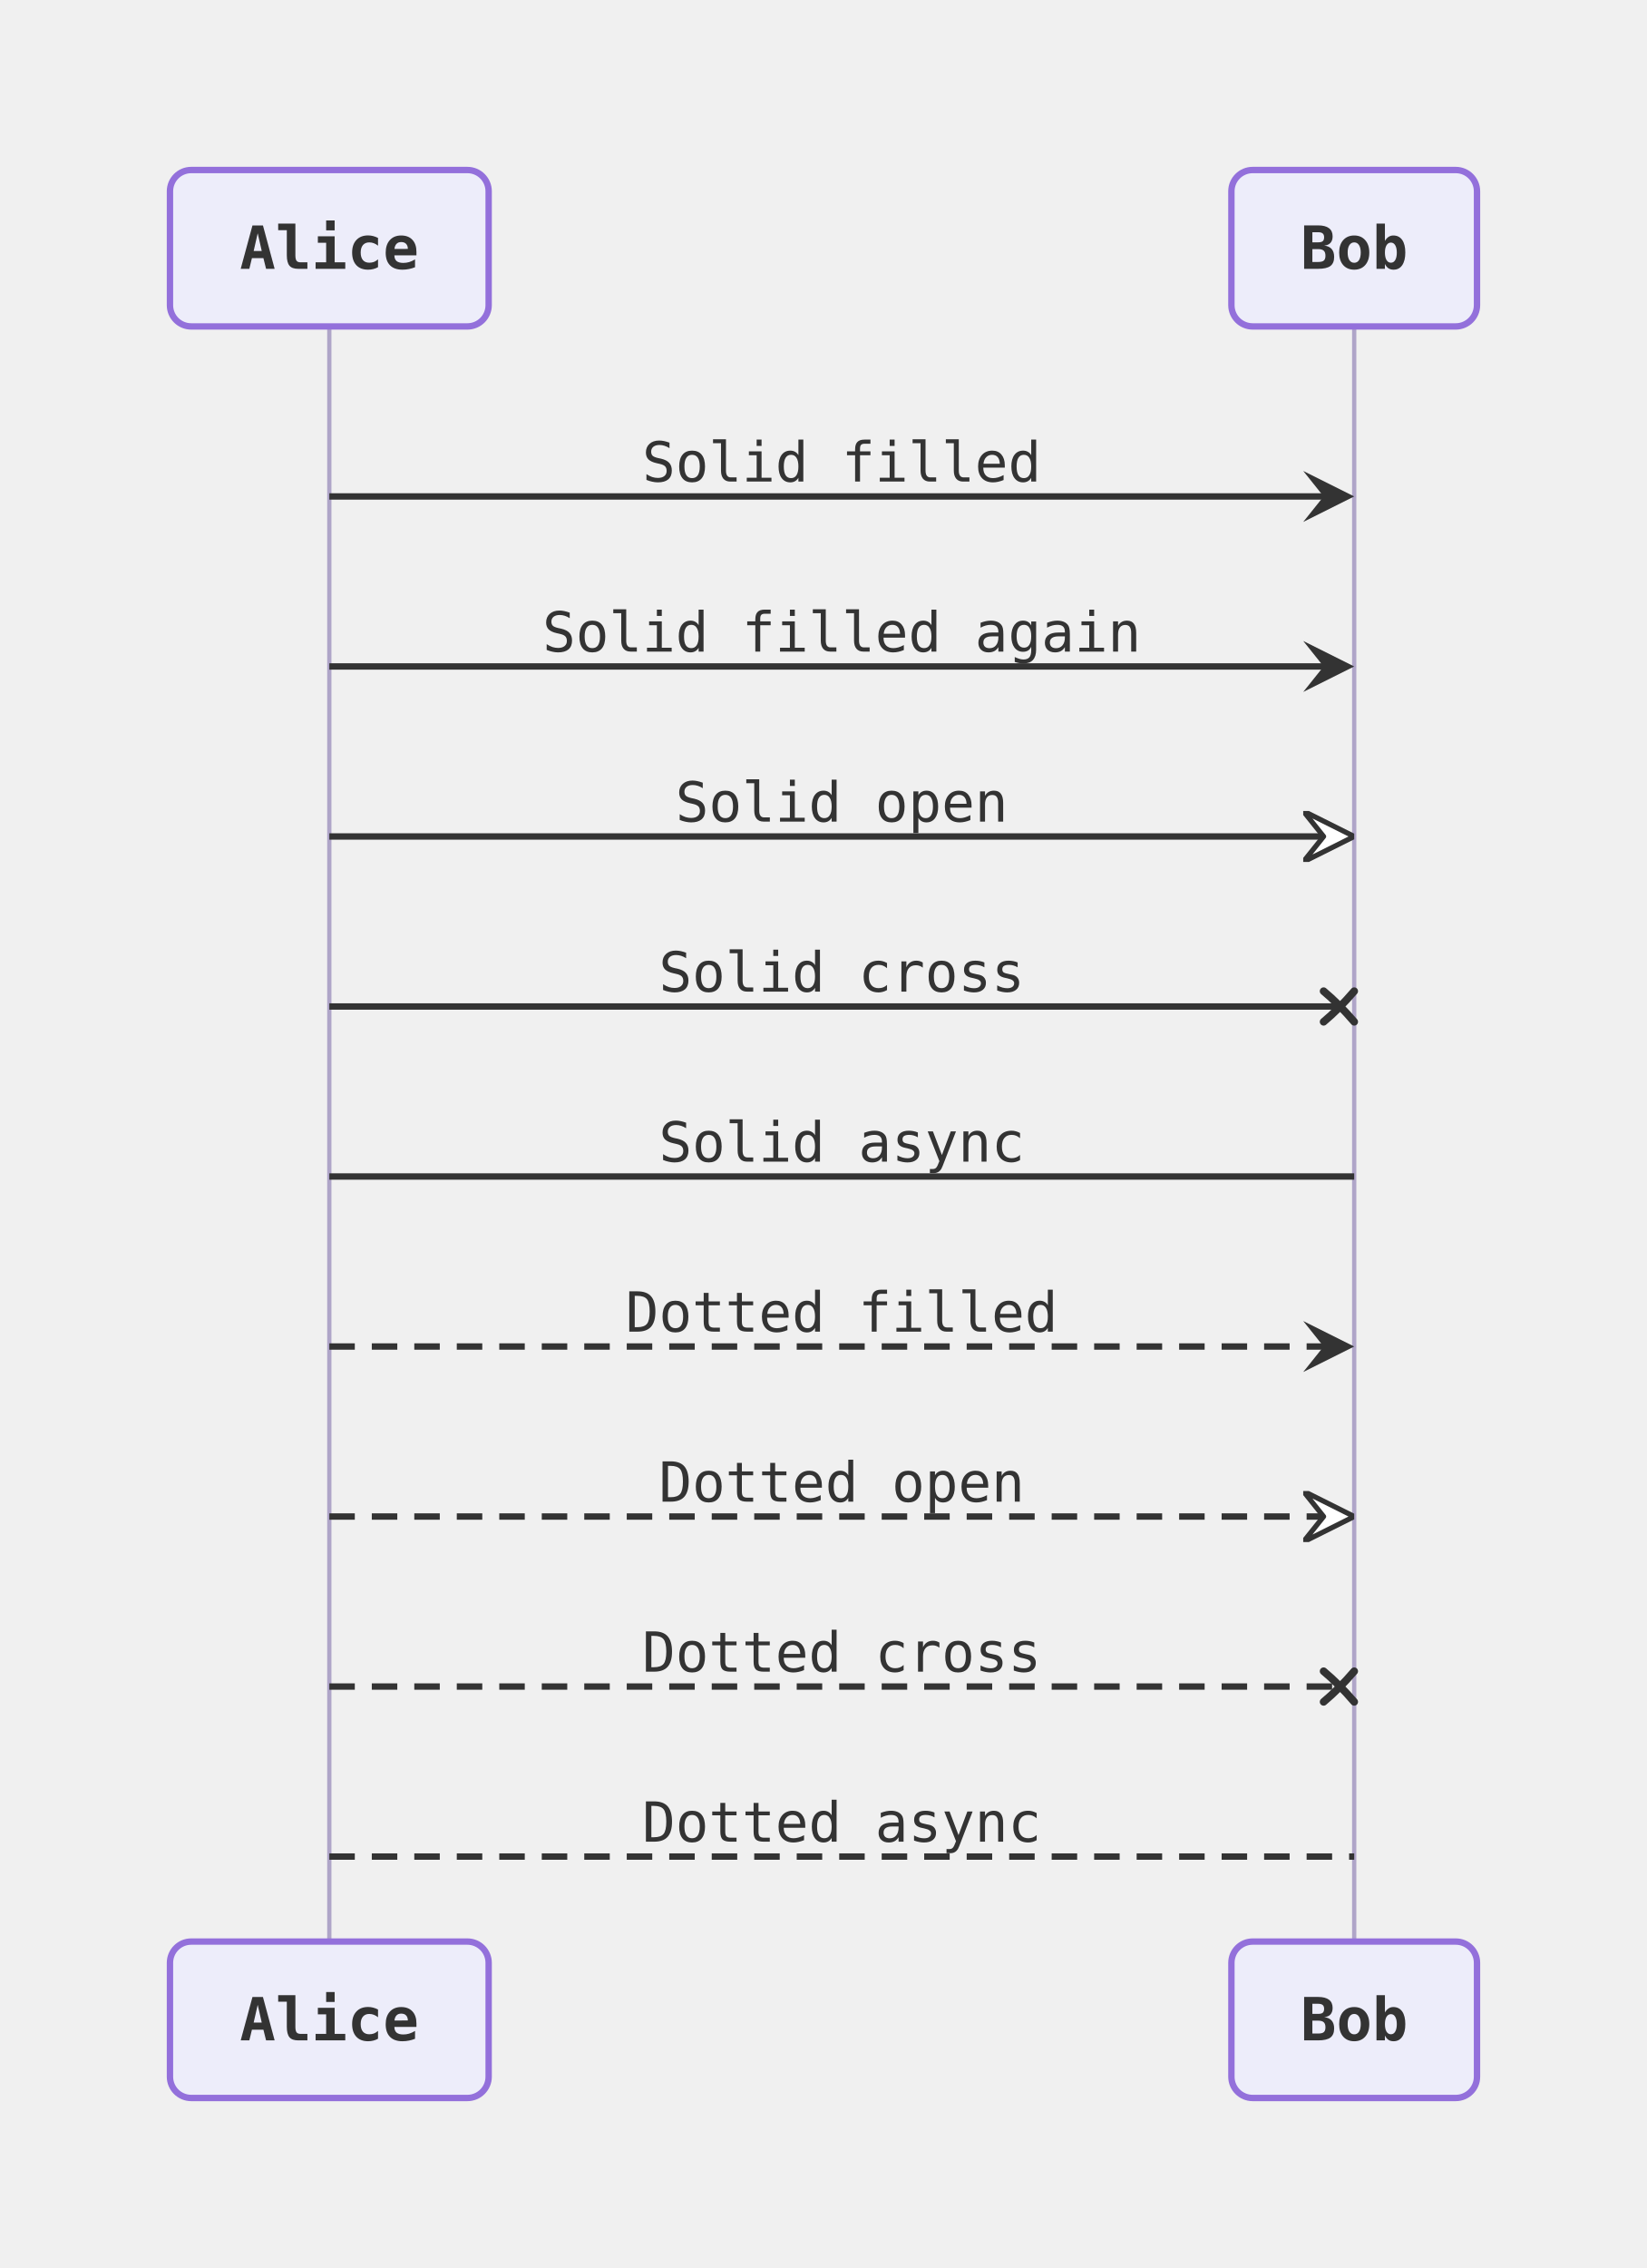
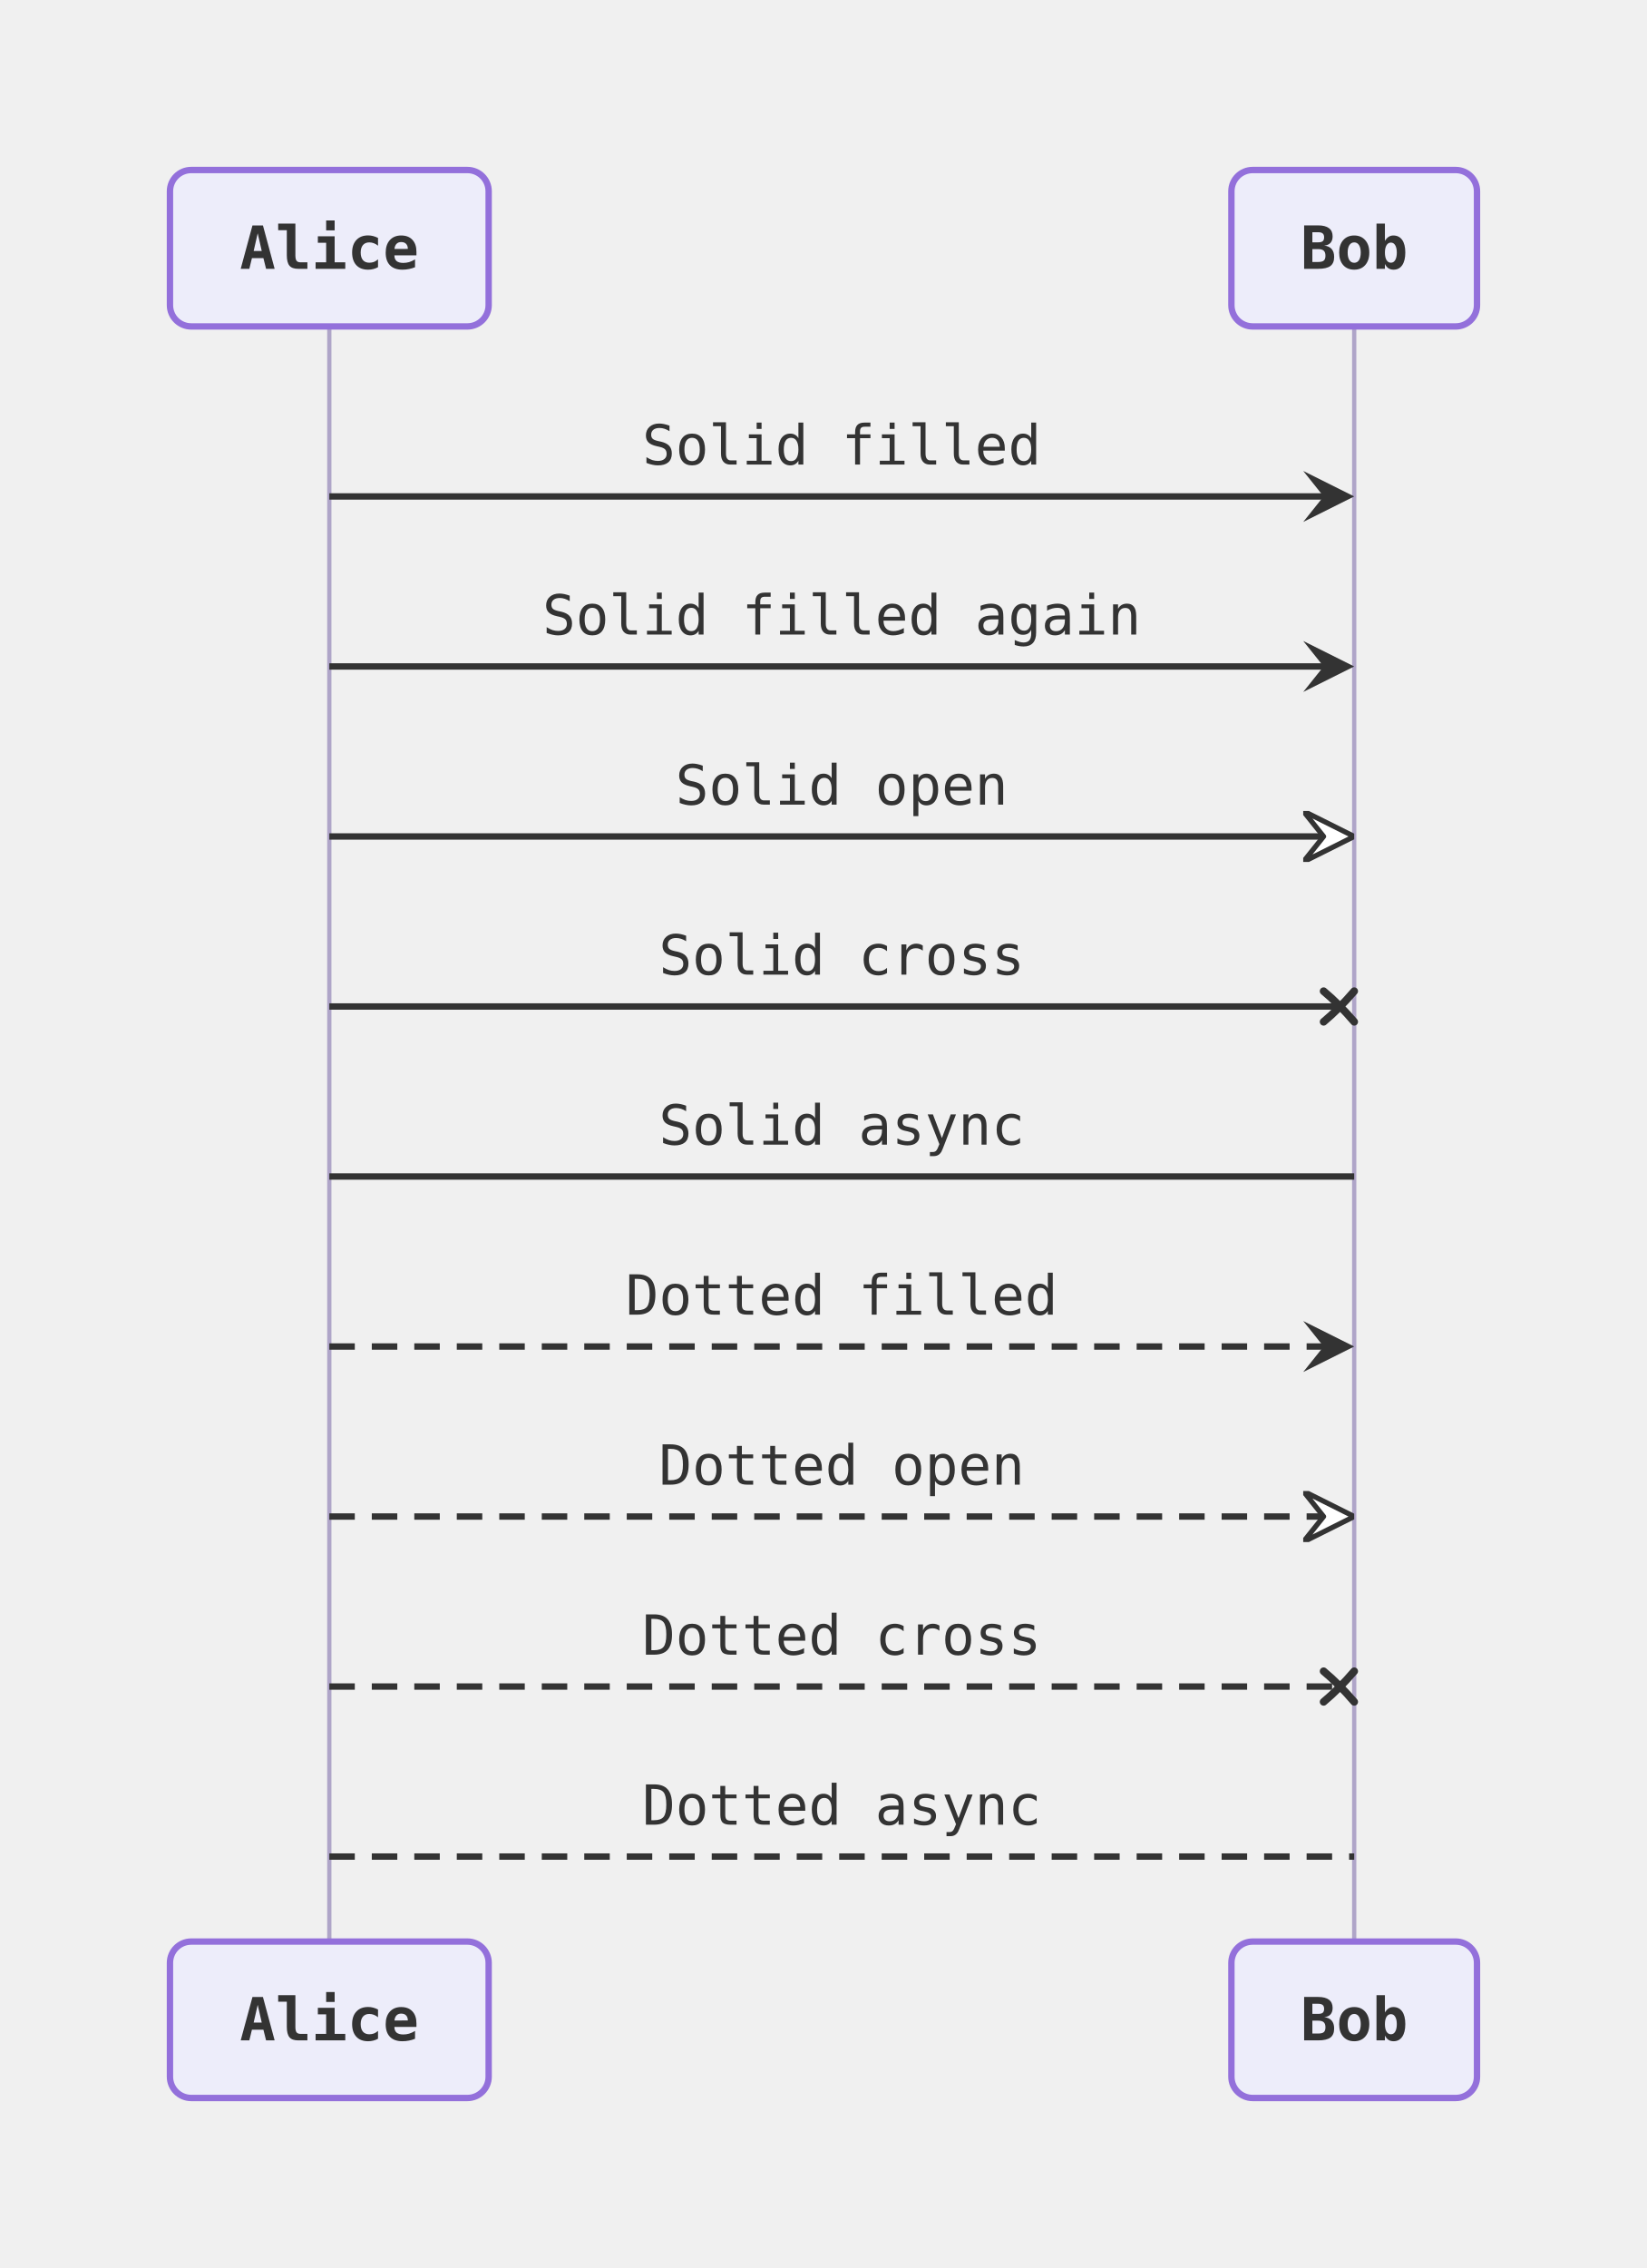
<svg xmlns="http://www.w3.org/2000/svg" viewBox="0 0 387.6 533.6" width="387.6" height="533.6">
  <defs>
    <marker id="arrow-point-333333" viewBox="0 0 10 10" refX="8" refY="5" markerWidth="8" markerHeight="8" orient="auto-start-reverse">
      <path d="M10 5 L0 10 L4 5 L0 0 Z" fill="#333333" />
    </marker>
    <marker id="arrow-open-333333" viewBox="0 0 10 10" refX="8" refY="5" markerWidth="8" markerHeight="8" orient="auto-start-reverse">
      <path d="M10 5 L0 10 L4 5 L0 0 Z" fill="white" stroke="#333333" stroke-width="1" stroke-linejoin="round" />
    </marker>
    <marker id="marker-cross-333333" viewBox="0 0 10 10" refX="6" refY="5" markerWidth="8" markerHeight="8" orient="auto-start-reverse">
      <path d="M2 2 Q5 4.5 8 8 M8 2 Q5 5.5 2 8" fill="none" stroke="#333333" stroke-width="1.5" stroke-linecap="round" />
    </marker>
  </defs>
  <g transform="translate(20, 20)">
    <path d="M57.5 56.8 L57.5 436.8" fill="none" stroke="#afa5c8" stroke-width="1" />
    <path d="M298.7 56.8 L298.7 436.8" fill="none" stroke="#afa5c8" stroke-width="1" />
    <path d="M57.5 96.8 L296.3 96.8" fill="none" stroke="#333333" stroke-width="1.5" marker-end="url(#arrow-point-333333)" />
-     <text x="178.1" y="88.8" text-anchor="middle" dominant-baseline="central" font-size="13px" font-family="'Intel One Mono', 'SF Mono', 'Cascadia Code', 'JetBrains Mono', 'Fira Code', 'Consolas', 'Menlo', monospace" fill="#333333">Solid filled</text>
+     <text x="178.1" y="84.8" text-anchor="middle" dominant-baseline="central" font-size="13px" font-family="'Intel One Mono', 'SF Mono', 'Cascadia Code', 'JetBrains Mono', 'Fira Code', 'Consolas', 'Menlo', monospace" fill="#333333">Solid filled</text>
    <path d="M57.5 136.8 L296.3 136.8" fill="none" stroke="#333333" stroke-width="1.5" marker-end="url(#arrow-point-333333)" />
-     <text x="178.1" y="128.8" text-anchor="middle" dominant-baseline="central" font-size="13px" font-family="'Intel One Mono', 'SF Mono', 'Cascadia Code', 'JetBrains Mono', 'Fira Code', 'Consolas', 'Menlo', monospace" fill="#333333">Solid filled again</text>
+     <text x="178.1" y="124.8" text-anchor="middle" dominant-baseline="central" font-size="13px" font-family="'Intel One Mono', 'SF Mono', 'Cascadia Code', 'JetBrains Mono', 'Fira Code', 'Consolas', 'Menlo', monospace" fill="#333333">Solid filled again</text>
    <path d="M57.5 176.8 L296.3 176.8" fill="none" stroke="#333333" stroke-width="1.5" marker-end="url(#arrow-open-333333)" />
-     <text x="178.1" y="168.8" text-anchor="middle" dominant-baseline="central" font-size="13px" font-family="'Intel One Mono', 'SF Mono', 'Cascadia Code', 'JetBrains Mono', 'Fira Code', 'Consolas', 'Menlo', monospace" fill="#333333">Solid open</text>
+     <text x="178.1" y="164.8" text-anchor="middle" dominant-baseline="central" font-size="13px" font-family="'Intel One Mono', 'SF Mono', 'Cascadia Code', 'JetBrains Mono', 'Fira Code', 'Consolas', 'Menlo', monospace" fill="#333333">Solid open</text>
    <path d="M57.5 216.8 L296.3 216.8" fill="none" stroke="#333333" stroke-width="1.5" marker-end="url(#marker-cross-333333)" />
-     <text x="178.1" y="208.8" text-anchor="middle" dominant-baseline="central" font-size="13px" font-family="'Intel One Mono', 'SF Mono', 'Cascadia Code', 'JetBrains Mono', 'Fira Code', 'Consolas', 'Menlo', monospace" fill="#333333">Solid cross</text>
+     <text x="178.1" y="204.8" text-anchor="middle" dominant-baseline="central" font-size="13px" font-family="'Intel One Mono', 'SF Mono', 'Cascadia Code', 'JetBrains Mono', 'Fira Code', 'Consolas', 'Menlo', monospace" fill="#333333">Solid cross</text>
    <path d="M57.5 256.8 L298.7 256.8" fill="none" stroke="#333333" stroke-width="1.5" />
-     <text x="178.1" y="248.8" text-anchor="middle" dominant-baseline="central" font-size="13px" font-family="'Intel One Mono', 'SF Mono', 'Cascadia Code', 'JetBrains Mono', 'Fira Code', 'Consolas', 'Menlo', monospace" fill="#333333">Solid async</text>
+     <text x="178.1" y="244.8" text-anchor="middle" dominant-baseline="central" font-size="13px" font-family="'Intel One Mono', 'SF Mono', 'Cascadia Code', 'JetBrains Mono', 'Fira Code', 'Consolas', 'Menlo', monospace" fill="#333333">Solid async</text>
    <path d="M57.5 296.8 L296.3 296.8" fill="none" stroke="#333333" stroke-width="1.5" stroke-dasharray="6 4" marker-end="url(#arrow-point-333333)" />
-     <text x="178.1" y="288.8" text-anchor="middle" dominant-baseline="central" font-size="13px" font-family="'Intel One Mono', 'SF Mono', 'Cascadia Code', 'JetBrains Mono', 'Fira Code', 'Consolas', 'Menlo', monospace" fill="#333333">Dotted filled</text>
+     <text x="178.1" y="284.8" text-anchor="middle" dominant-baseline="central" font-size="13px" font-family="'Intel One Mono', 'SF Mono', 'Cascadia Code', 'JetBrains Mono', 'Fira Code', 'Consolas', 'Menlo', monospace" fill="#333333">Dotted filled</text>
    <path d="M57.5 336.8 L296.3 336.8" fill="none" stroke="#333333" stroke-width="1.5" stroke-dasharray="6 4" marker-end="url(#arrow-open-333333)" />
-     <text x="178.1" y="328.8" text-anchor="middle" dominant-baseline="central" font-size="13px" font-family="'Intel One Mono', 'SF Mono', 'Cascadia Code', 'JetBrains Mono', 'Fira Code', 'Consolas', 'Menlo', monospace" fill="#333333">Dotted open</text>
+     <text x="178.1" y="324.8" text-anchor="middle" dominant-baseline="central" font-size="13px" font-family="'Intel One Mono', 'SF Mono', 'Cascadia Code', 'JetBrains Mono', 'Fira Code', 'Consolas', 'Menlo', monospace" fill="#333333">Dotted open</text>
    <path d="M57.5 376.8 L296.3 376.8" fill="none" stroke="#333333" stroke-width="1.5" stroke-dasharray="6 4" marker-end="url(#marker-cross-333333)" />
-     <text x="178.1" y="368.8" text-anchor="middle" dominant-baseline="central" font-size="13px" font-family="'Intel One Mono', 'SF Mono', 'Cascadia Code', 'JetBrains Mono', 'Fira Code', 'Consolas', 'Menlo', monospace" fill="#333333">Dotted cross</text>
+     <text x="178.1" y="364.8" text-anchor="middle" dominant-baseline="central" font-size="13px" font-family="'Intel One Mono', 'SF Mono', 'Cascadia Code', 'JetBrains Mono', 'Fira Code', 'Consolas', 'Menlo', monospace" fill="#333333">Dotted cross</text>
    <path d="M57.5 416.8 L298.7 416.8" fill="none" stroke="#333333" stroke-width="1.5" stroke-dasharray="6 4" />
-     <text x="178.1" y="408.8" text-anchor="middle" dominant-baseline="central" font-size="13px" font-family="'Intel One Mono', 'SF Mono', 'Cascadia Code', 'JetBrains Mono', 'Fira Code', 'Consolas', 'Menlo', monospace" fill="#333333">Dotted async</text>
+     <text x="178.1" y="404.8" text-anchor="middle" dominant-baseline="central" font-size="13px" font-family="'Intel One Mono', 'SF Mono', 'Cascadia Code', 'JetBrains Mono', 'Fira Code', 'Consolas', 'Menlo', monospace" fill="#333333">Dotted async</text>
    <rect x="20" y="20" width="75" height="36.8" rx="5" ry="5" fill="#ececffb2" stroke="#9370db" stroke-width="1.5" />
    <text x="57.5" y="38.4" text-anchor="middle" dominant-baseline="central" font-size="14px" font-family="'Intel One Mono', 'SF Mono', 'Cascadia Code', 'JetBrains Mono', 'Fira Code', 'Consolas', 'Menlo', monospace" fill="#333333" font-weight="bold">Alice</text>
    <rect x="269.8" y="20" width="57.8" height="36.8" rx="5" ry="5" fill="#ececffb2" stroke="#9370db" stroke-width="1.5" />
    <text x="298.7" y="38.4" text-anchor="middle" dominant-baseline="central" font-size="14px" font-family="'Intel One Mono', 'SF Mono', 'Cascadia Code', 'JetBrains Mono', 'Fira Code', 'Consolas', 'Menlo', monospace" fill="#333333" font-weight="bold">Bob</text>
    <rect x="20" y="436.8" width="75" height="36.8" rx="5" ry="5" fill="#ececffb2" stroke="#9370db" stroke-width="1.5" />
    <text x="57.5" y="455.2" text-anchor="middle" dominant-baseline="central" font-size="14px" font-family="'Intel One Mono', 'SF Mono', 'Cascadia Code', 'JetBrains Mono', 'Fira Code', 'Consolas', 'Menlo', monospace" fill="#333333" font-weight="bold">Alice</text>
    <rect x="269.8" y="436.8" width="57.8" height="36.8" rx="5" ry="5" fill="#ececffb2" stroke="#9370db" stroke-width="1.5" />
    <text x="298.7" y="455.2" text-anchor="middle" dominant-baseline="central" font-size="14px" font-family="'Intel One Mono', 'SF Mono', 'Cascadia Code', 'JetBrains Mono', 'Fira Code', 'Consolas', 'Menlo', monospace" fill="#333333" font-weight="bold">Bob</text>
  </g>
</svg>
